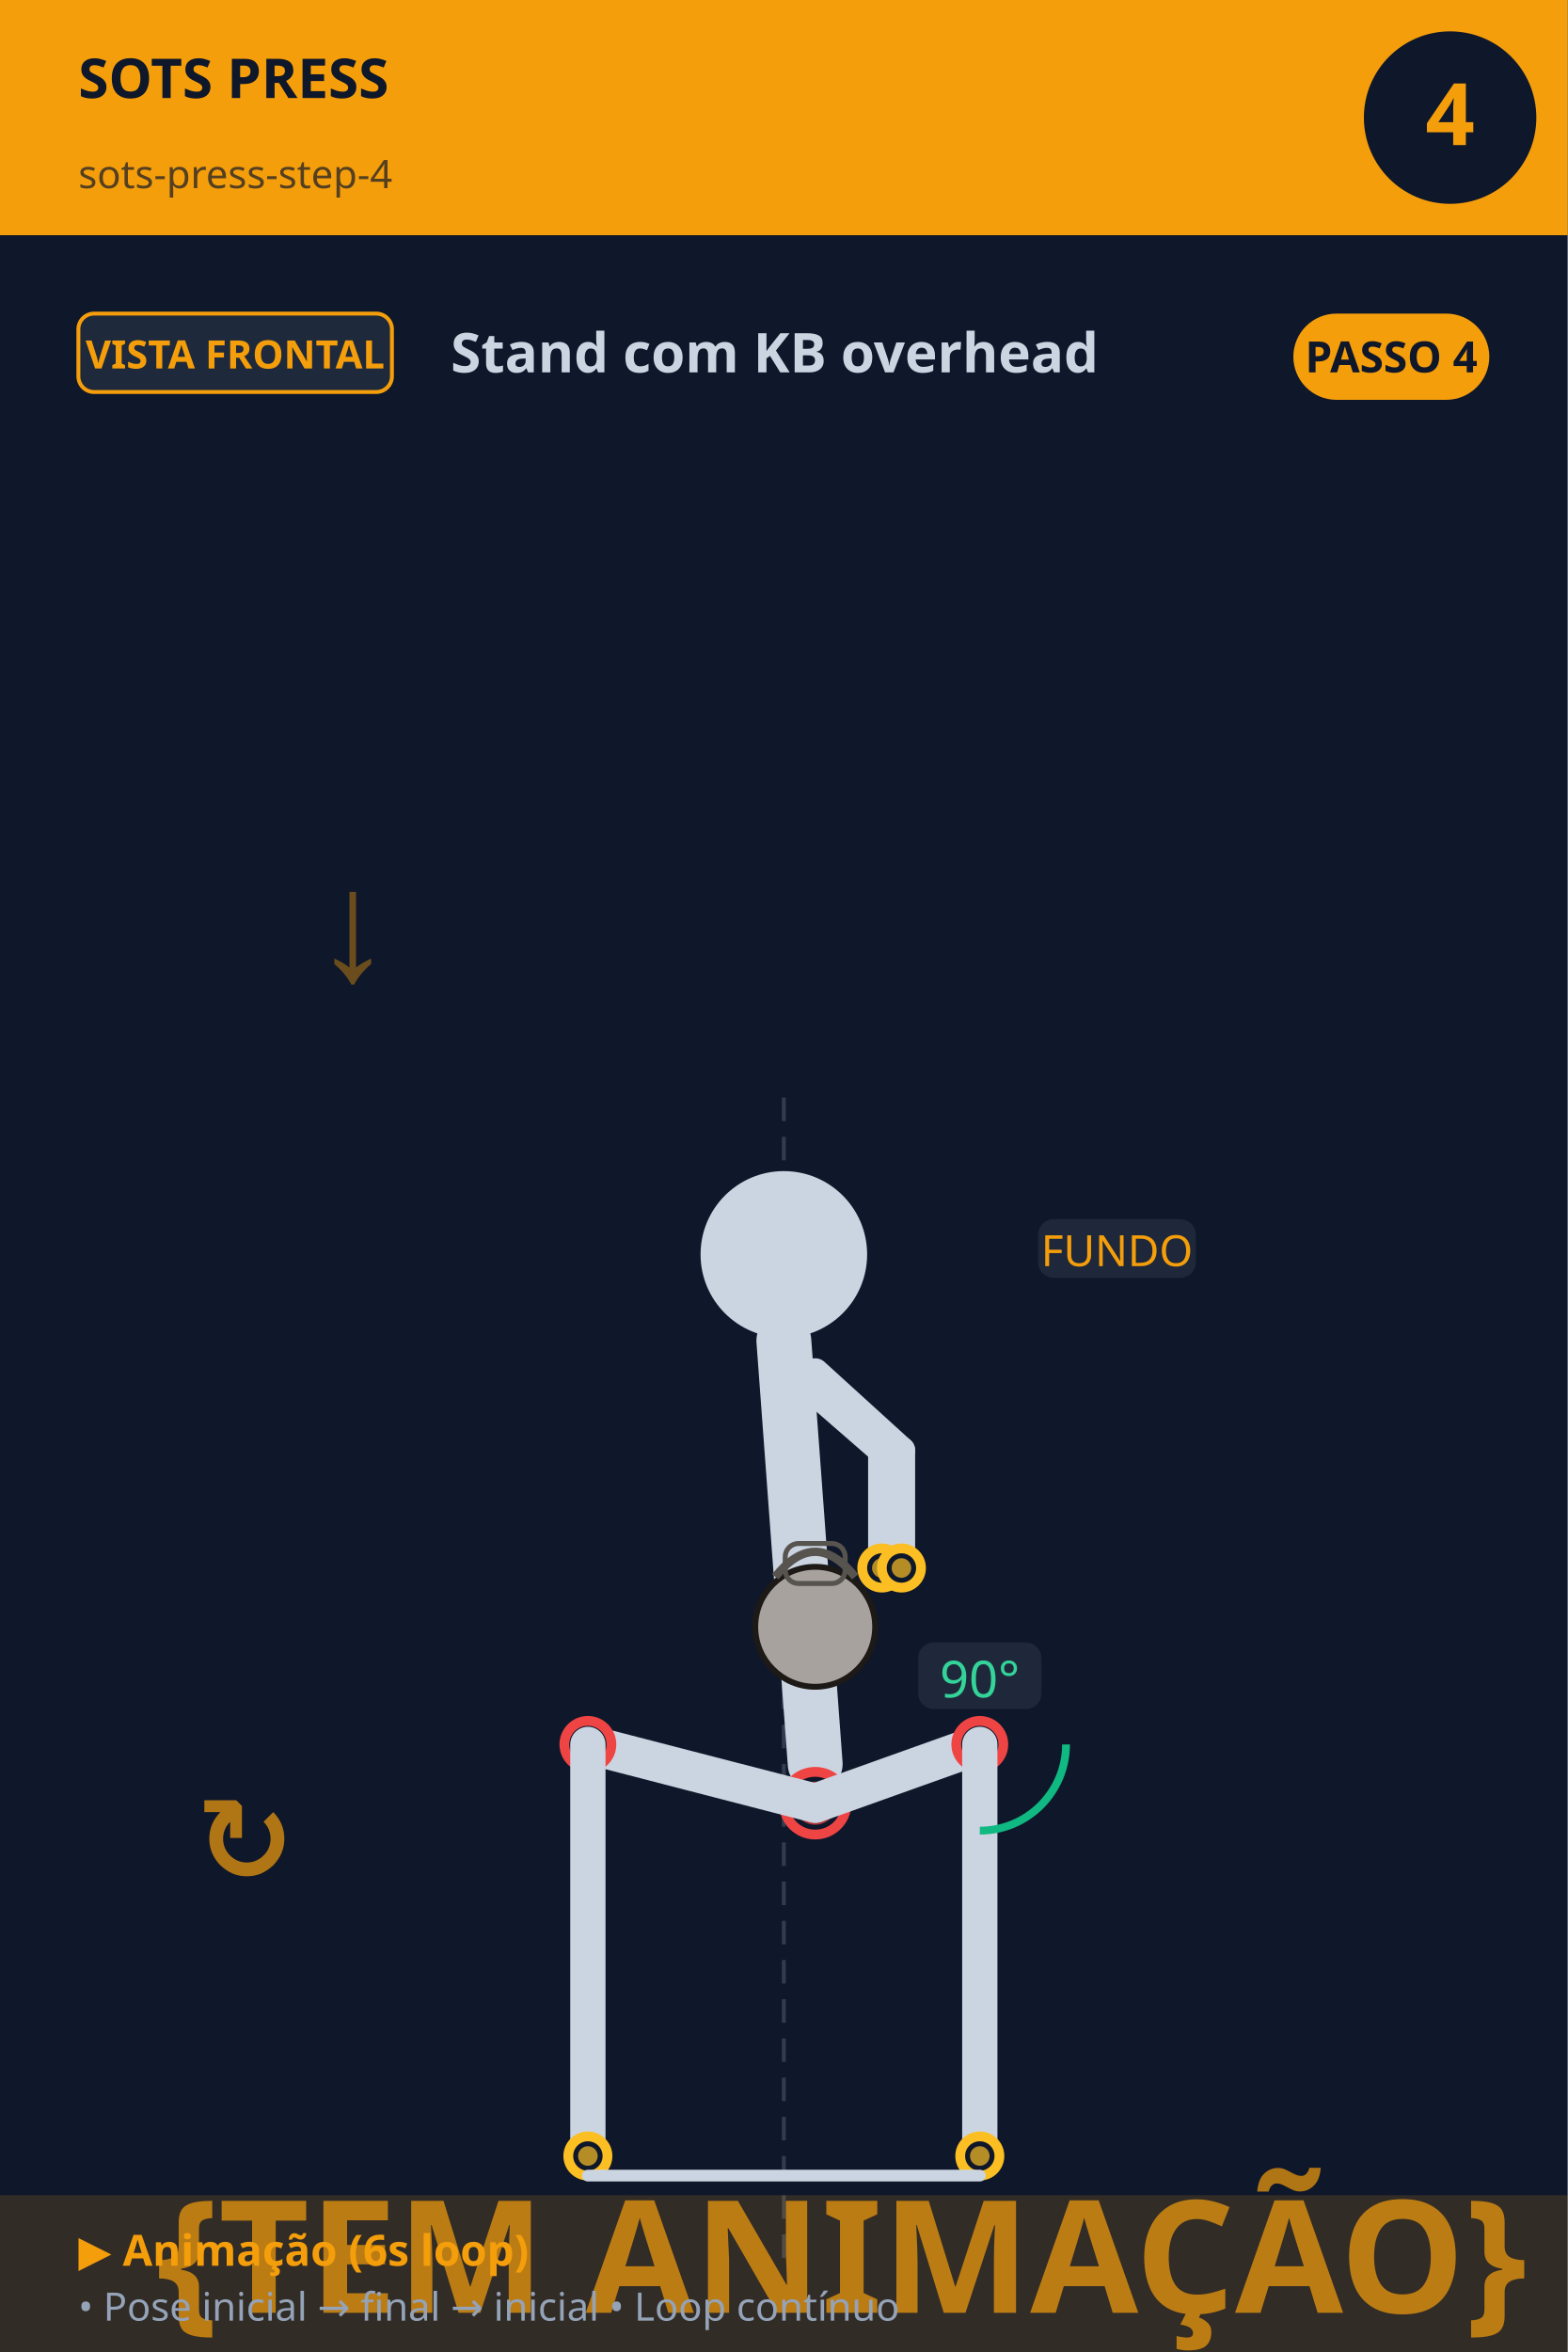
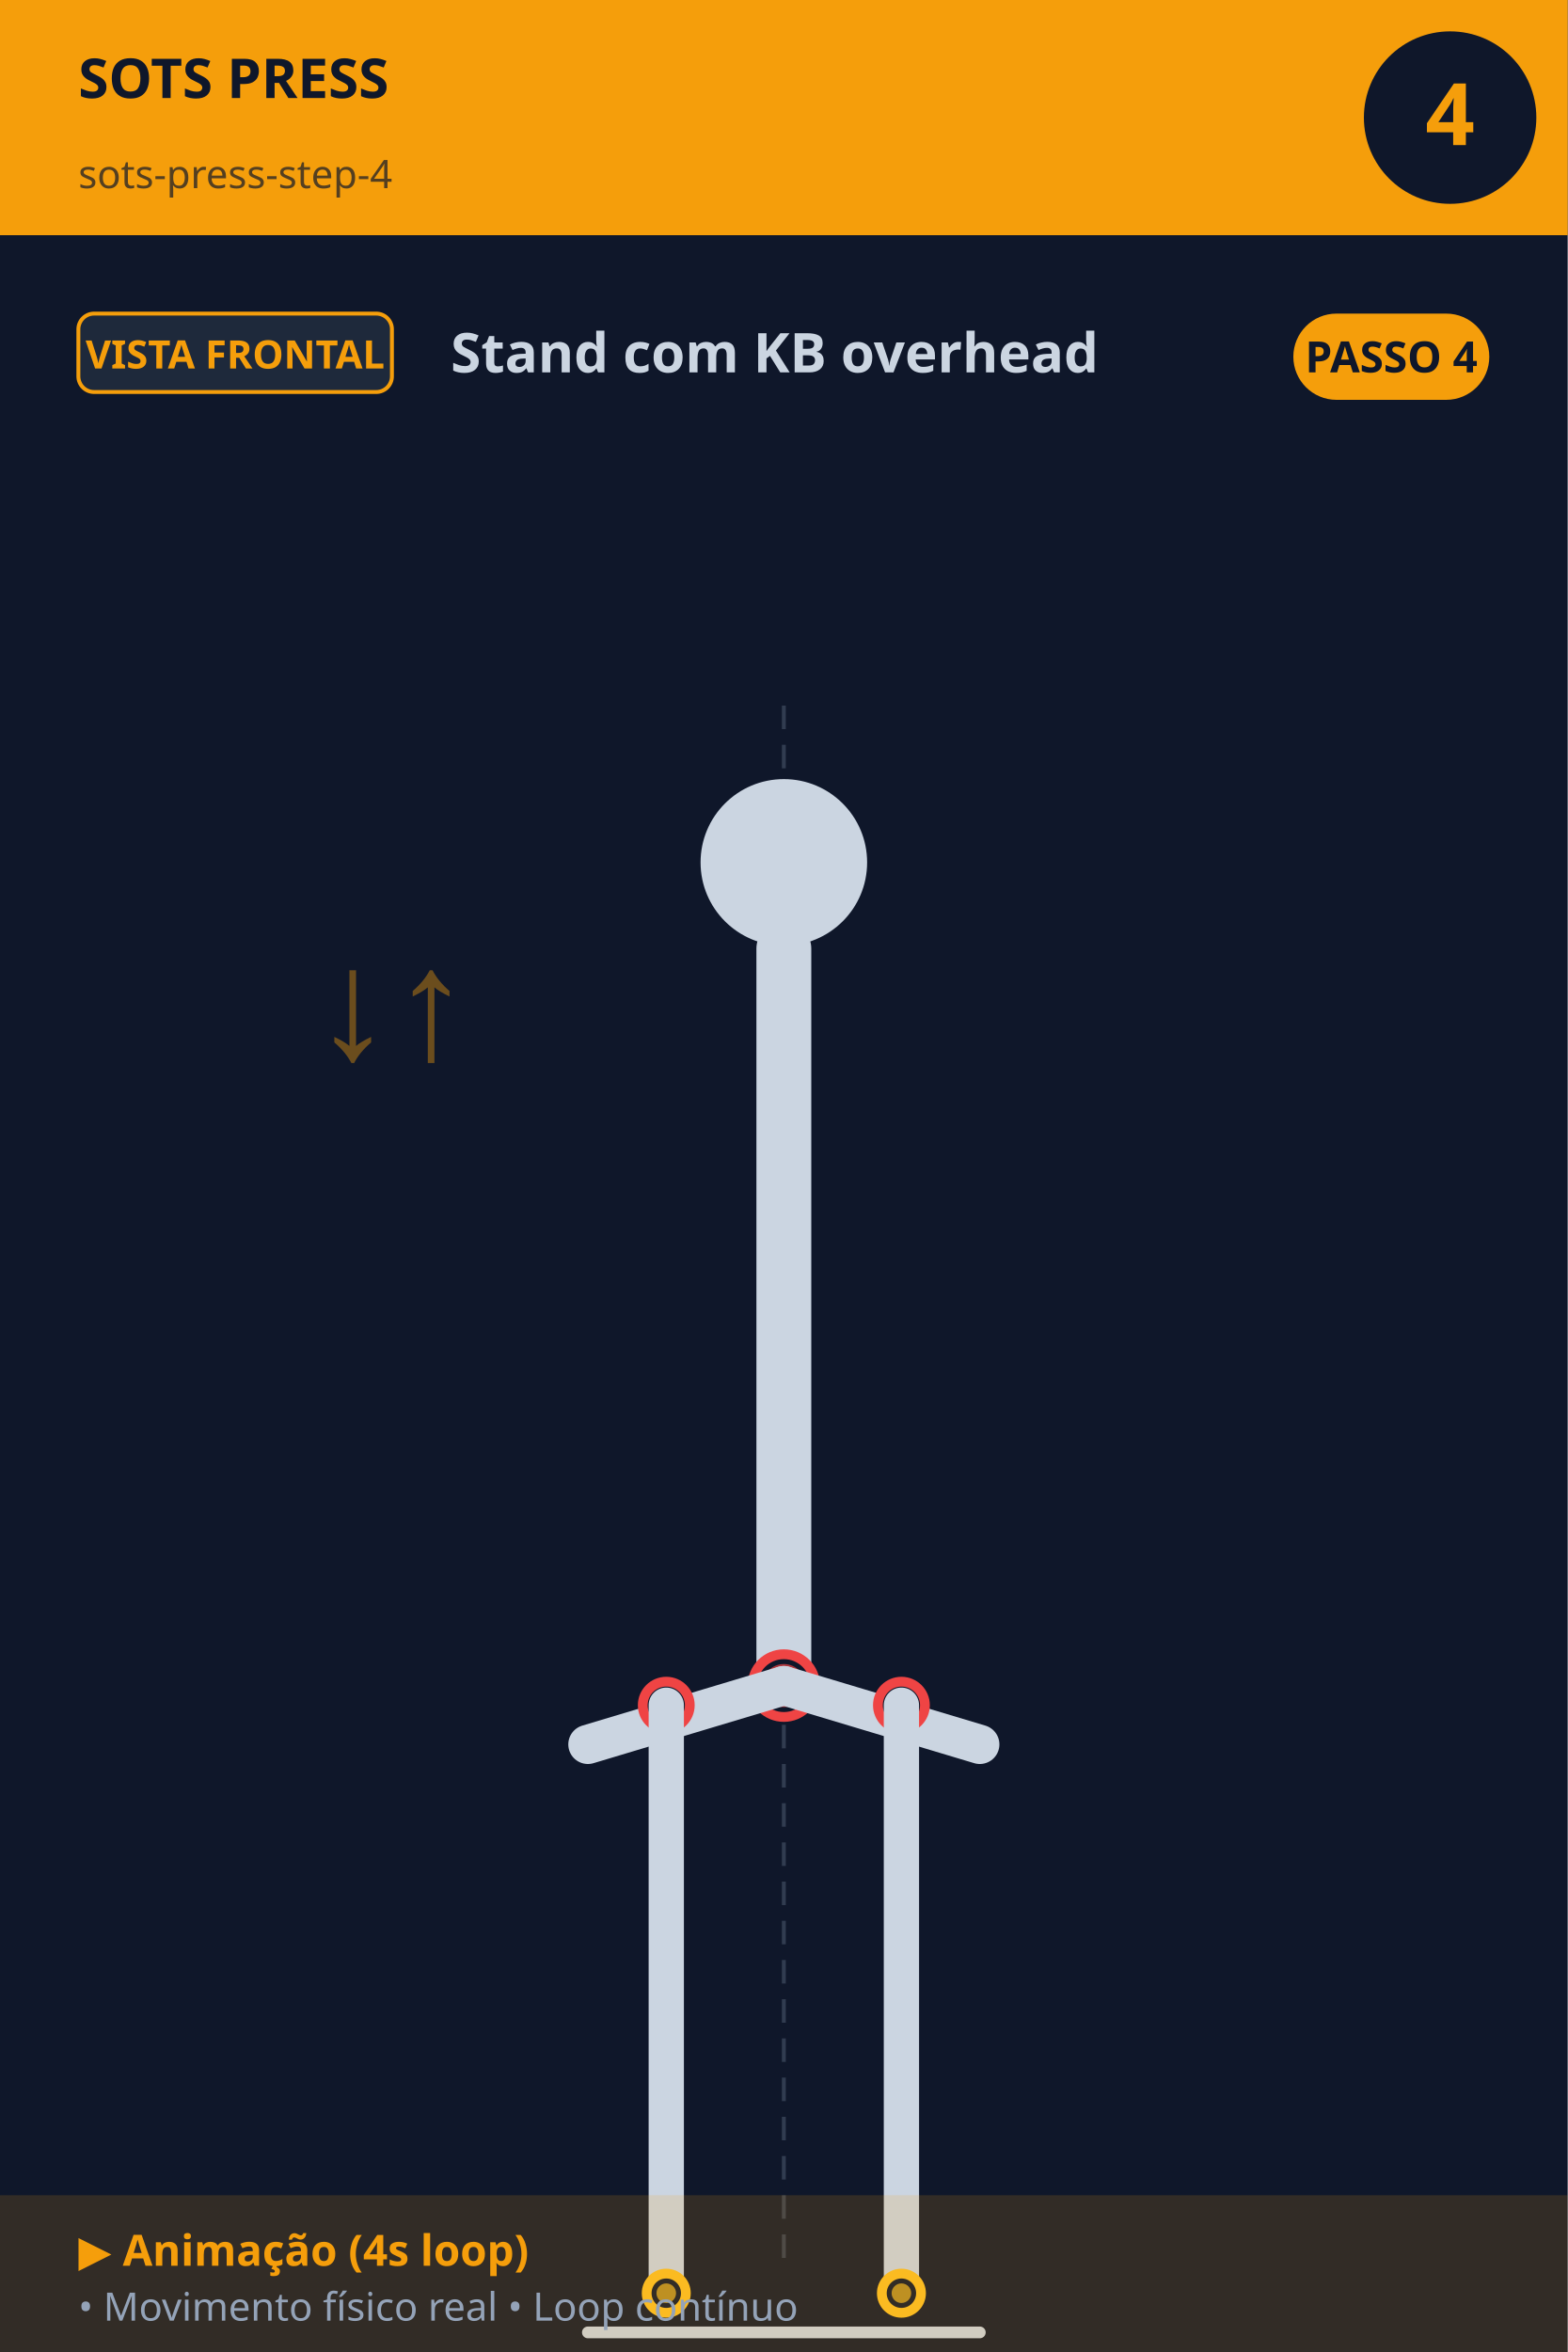
<svg xmlns="http://www.w3.org/2000/svg" viewBox="0 0 400 600" width="400" height="600">
  <rect width="400" height="600" fill="#0f172a" />
  <rect x="0" y="0" width="400" height="60" fill="#f59e0b" />
  <text x="20" y="25" font-size="14" font-weight="bold" fill="#0f172a" font-family="sans-serif">SOTS PRESS</text>
  <text x="20" y="48" font-size="10" fill="#0f172a" opacity="0.7" font-family="sans-serif">sots-press-step-4</text>
  <circle cx="370" cy="30" r="22" fill="#0f172a" />
  <text x="370" y="37" font-size="22" font-weight="bold" fill="#f59e0b" text-anchor="middle" font-family="sans-serif">4</text>
  <rect x="20" y="80" width="80" height="20" rx="4" fill="#1e293b" stroke="#f59e0b" stroke-width="1" />
  <text x="60" y="94" font-size="10" font-weight="bold" fill="#f59e0b" text-anchor="middle" font-family="sans-serif">VISTA FRONTAL</text>
  <text x="115" y="95" font-size="14" font-weight="bold" fill="#cbd5e1" font-family="sans-serif">Stand com KB overhead</text>
  <g transform="translate(0, 50)">
-     <line x1="200" y1="230" x2="200" y2="530" stroke="#475569" stroke-width="1" stroke-dasharray="6,4" opacity="0.6" />
-     <text x="80" y="200" font-size="40" fill="#f59e0b" opacity="0.4" font-weight="bold">↓</text>
-     <circle cx="200" cy="270" r="22" fill="#cbd5e1" stroke="#0f172a" stroke-width="1.5" />
-     <line x1="200" y1="292" x2="208" y2="400" stroke="#cbd5e1" stroke-width="14" stroke-linecap="round" />
-     <circle cx="208" cy="410" r="8" fill="#0f172a" stroke="#ef4444" stroke-width="2.5" />
-     <circle cx="208" cy="410" r="5.5" fill="#ef4444" opacity="0.7" />
-     <line x1="202" y1="300" x2="225" y2="320" stroke="#cbd5e1" stroke-width="7" stroke-linecap="round" />
-     <line x1="208" y1="300" x2="230" y2="320" stroke="#cbd5e1" stroke-width="7" stroke-linecap="round" />
-     <line x1="225" y1="320" x2="225" y2="350" stroke="#cbd5e1" stroke-width="7" stroke-linecap="round" />
-     <line x1="230" y1="320" x2="230" y2="350" stroke="#cbd5e1" stroke-width="7" stroke-linecap="round" />
-     <circle cx="225" cy="350" r="5" fill="#0f172a" stroke="#fbbf24" stroke-width="2.5" />
-     <circle cx="225" cy="350" r="2.5" fill="#fbbf24" opacity="0.7" />
-     <circle cx="230" cy="350" r="5" fill="#0f172a" stroke="#fbbf24" stroke-width="2.5" />
-     <circle cx="230" cy="350" r="2.5" fill="#fbbf24" opacity="0.7" />
-     <circle cx="208" cy="365" r="15.3" fill="#a8a29e" stroke="#1c1917" stroke-width="1.5" />
-     <path d="M 197.8 352.25 Q 208 339.5 218.2 352.25" fill="none" stroke="#57534e" stroke-width="2.125" />
-     <rect x="200.35" y="343.75" width="15.3" height="10.2" rx="3.4" fill="none" stroke="#57534e" stroke-width="1.275" />
-     <line x1="208" y1="410" x2="250" y2="395" stroke="#cbd5e1" stroke-width="10" stroke-linecap="round" />
-     <circle cx="250" cy="395" r="6" fill="#0f172a" stroke="#ef4444" stroke-width="2.5" />
-     <circle cx="250" cy="395" r="3.5" fill="#ef4444" opacity="0.7" />
-     <line x1="250" y1="395" x2="250" y2="500" stroke="#cbd5e1" stroke-width="9" stroke-linecap="round" />
-     <circle cx="250" cy="500" r="5" fill="#0f172a" stroke="#fbbf24" stroke-width="2.5" />
-     <circle cx="250" cy="500" r="2.5" fill="#fbbf24" opacity="0.7" />
-     <line x1="208" y1="410" x2="150" y2="395" stroke="#cbd5e1" stroke-width="10" stroke-linecap="round" />
-     <circle cx="150" cy="395" r="6" fill="#0f172a" stroke="#ef4444" stroke-width="2.5" />
-     <circle cx="150" cy="395" r="3.5" fill="#ef4444" opacity="0.7" />
-     <line x1="150" y1="395" x2="150" y2="500" stroke="#cbd5e1" stroke-width="9" stroke-linecap="round" />
-     <circle cx="150" cy="500" r="5" fill="#0f172a" stroke="#fbbf24" stroke-width="2.5" />
-     <circle cx="150" cy="500" r="2.5" fill="#fbbf24" opacity="0.7" />
-     <path d="M 272.0 395.0 A 22 22 0 0 1 250.0 417.0" fill="none" stroke="#10b981" stroke-width="2" />
-     <rect x="234.275" y="369" width="31.45" height="17" rx="4" fill="#1e293b" opacity="0.95" />
-     <text x="250" y="383" font-size="13" fill="#34d399" text-anchor="middle" font-family="sans-serif" font-weight="500">90°</text>
-     <line x1="150" y1="505" x2="250" y2="505" stroke="#cbd5e1" stroke-width="3" stroke-linecap="round" />
-     <rect x="264.875" y="261" width="40.25" height="15" rx="4" fill="#1e293b" opacity="0.95" />
-     <text x="285" y="273" font-size="11" fill="#f59e0b" text-anchor="middle" font-family="sans-serif" font-weight="500">FUNDO</text>
-     <g opacity="0.7">
-       <text x="40" y="540" font-size="40" fill="#f59e0b" font-weight="bold" font-family="sans-serif">
- {TEM ANIMAÇÃO}
- <animate attributeName="opacity" values="0.9;0.4;0.9" dur="6s" repeatCount="indefinite" />
-       </text>
+     <line x1="200" y1="130" x2="200" y2="530" stroke="#475569" stroke-width="1" stroke-dasharray="6,4" opacity="0.6" />
+     <g id="squat">
+       <animateTransform attributeName="transform" type="translate" values="0,0; 0,100; 0,100; 0,0" keyTimes="0;0.4;0.6;1" dur="4s" repeatCount="indefinite" />
+       <circle cx="200" cy="170" r="22" fill="#cbd5e1" stroke="#0f172a" stroke-width="1.5" />
+       <line x1="200" y1="192" x2="200" y2="380" stroke="#cbd5e1" stroke-width="14" stroke-linecap="round" />
+       <circle cx="200" cy="380" r="8" fill="#0f172a" stroke="#ef4444" stroke-width="2.5" />
+       <circle cx="200" cy="380" r="5.5" fill="#ef4444" opacity="0.7" />
+       <line x1="200" y1="380" x2="250" y2="395" stroke="#cbd5e1" stroke-width="10" stroke-linecap="round">
+         <animate attributeName="x2" values="230;250;250;230" keyTimes="0;0.4;0.6;1" dur="4s" repeatCount="indefinite" />
+         <animate attributeName="y2" values="385;395;395;385" keyTimes="0;0.4;0.6;1" dur="4s" repeatCount="indefinite" />
+       </line>
+       <line x1="200" y1="380" x2="150" y2="395" stroke="#cbd5e1" stroke-width="10" stroke-linecap="round">
+         <animate attributeName="x2" values="170;150;150;170" keyTimes="0;0.4;0.6;1" dur="4s" repeatCount="indefinite" />
+         <animate attributeName="y2" values="385;395;395;385" keyTimes="0;0.4;0.6;1" dur="4s" repeatCount="indefinite" />
+       </line>
+       <circle cx="230" cy="385" r="6" fill="#0f172a" stroke="#ef4444" stroke-width="2.5">
+         <animate attributeName="cx" values="230;250;250;230" keyTimes="0;0.4;0.6;1" dur="4s" repeatCount="indefinite" />
+       </circle>
+       <circle cx="170" cy="385" r="6" fill="#0f172a" stroke="#ef4444" stroke-width="2.5">
+         <animate attributeName="cx" values="170;150;150;170" keyTimes="0;0.4;0.6;1" dur="4s" repeatCount="indefinite" />
+       </circle>
    </g>
+     <text x="80" y="220" font-size="40" fill="#f59e0b" opacity="0.4" font-weight="bold">↓↑</text>
+     <line x1="170" y1="385" x2="170" y2="535" stroke="#cbd5e1" stroke-width="9" stroke-linecap="round" />
+     <line x1="230" y1="385" x2="230" y2="535" stroke="#cbd5e1" stroke-width="9" stroke-linecap="round" />
+     <circle cx="170" cy="535" r="5" fill="#0f172a" stroke="#fbbf24" stroke-width="2.5" />
+     <circle cx="170" cy="535" r="2.5" fill="#fbbf24" opacity="0.7" />
+     <circle cx="230" cy="535" r="5" fill="#0f172a" stroke="#fbbf24" stroke-width="2.5" />
+     <circle cx="230" cy="535" r="2.5" fill="#fbbf24" opacity="0.7" />
+     <line x1="150" y1="545" x2="250" y2="545" stroke="#cbd5e1" stroke-width="3" stroke-linecap="round" />
  </g>
  <rect x="0" y="560" width="400" height="40" fill="#f59e0b" opacity="0.15" />
-   <text x="20" y="578" font-size="11" font-weight="bold" fill="#f59e0b" font-family="sans-serif">▶ Animação (6s loop)</text>
-   <text x="20" y="592" font-size="10" fill="#94a3b8" font-family="sans-serif">• Pose inicial → final → inicial • Loop contínuo</text>
+   <text x="20" y="578" font-size="11" font-weight="bold" fill="#f59e0b" font-family="sans-serif">▶ Animação (4s loop)</text>
+   <text x="20" y="592" font-size="10" fill="#94a3b8" font-family="sans-serif">• Movimento físico real • Loop contínuo</text>
  <g transform="translate(330, 80)">
    <rect x="0" y="0" width="50" height="22" rx="11" fill="#f59e0b" />
    <text x="25" y="15" font-size="11" font-weight="bold" fill="#0f172a" text-anchor="middle" font-family="sans-serif">PASSO 4</text>
  </g>
-   <g transform="translate(50, 480)">
-     <text font-size="30" fill="#f59e0b" font-weight="bold" font-family="sans-serif" opacity="0.7">↻
- <animateTransform attributeName="transform" type="rotate" from="0 15 15" to="360 15 15" dur="6s" repeatCount="indefinite" />
-     </text>
-   </g>
</svg>
